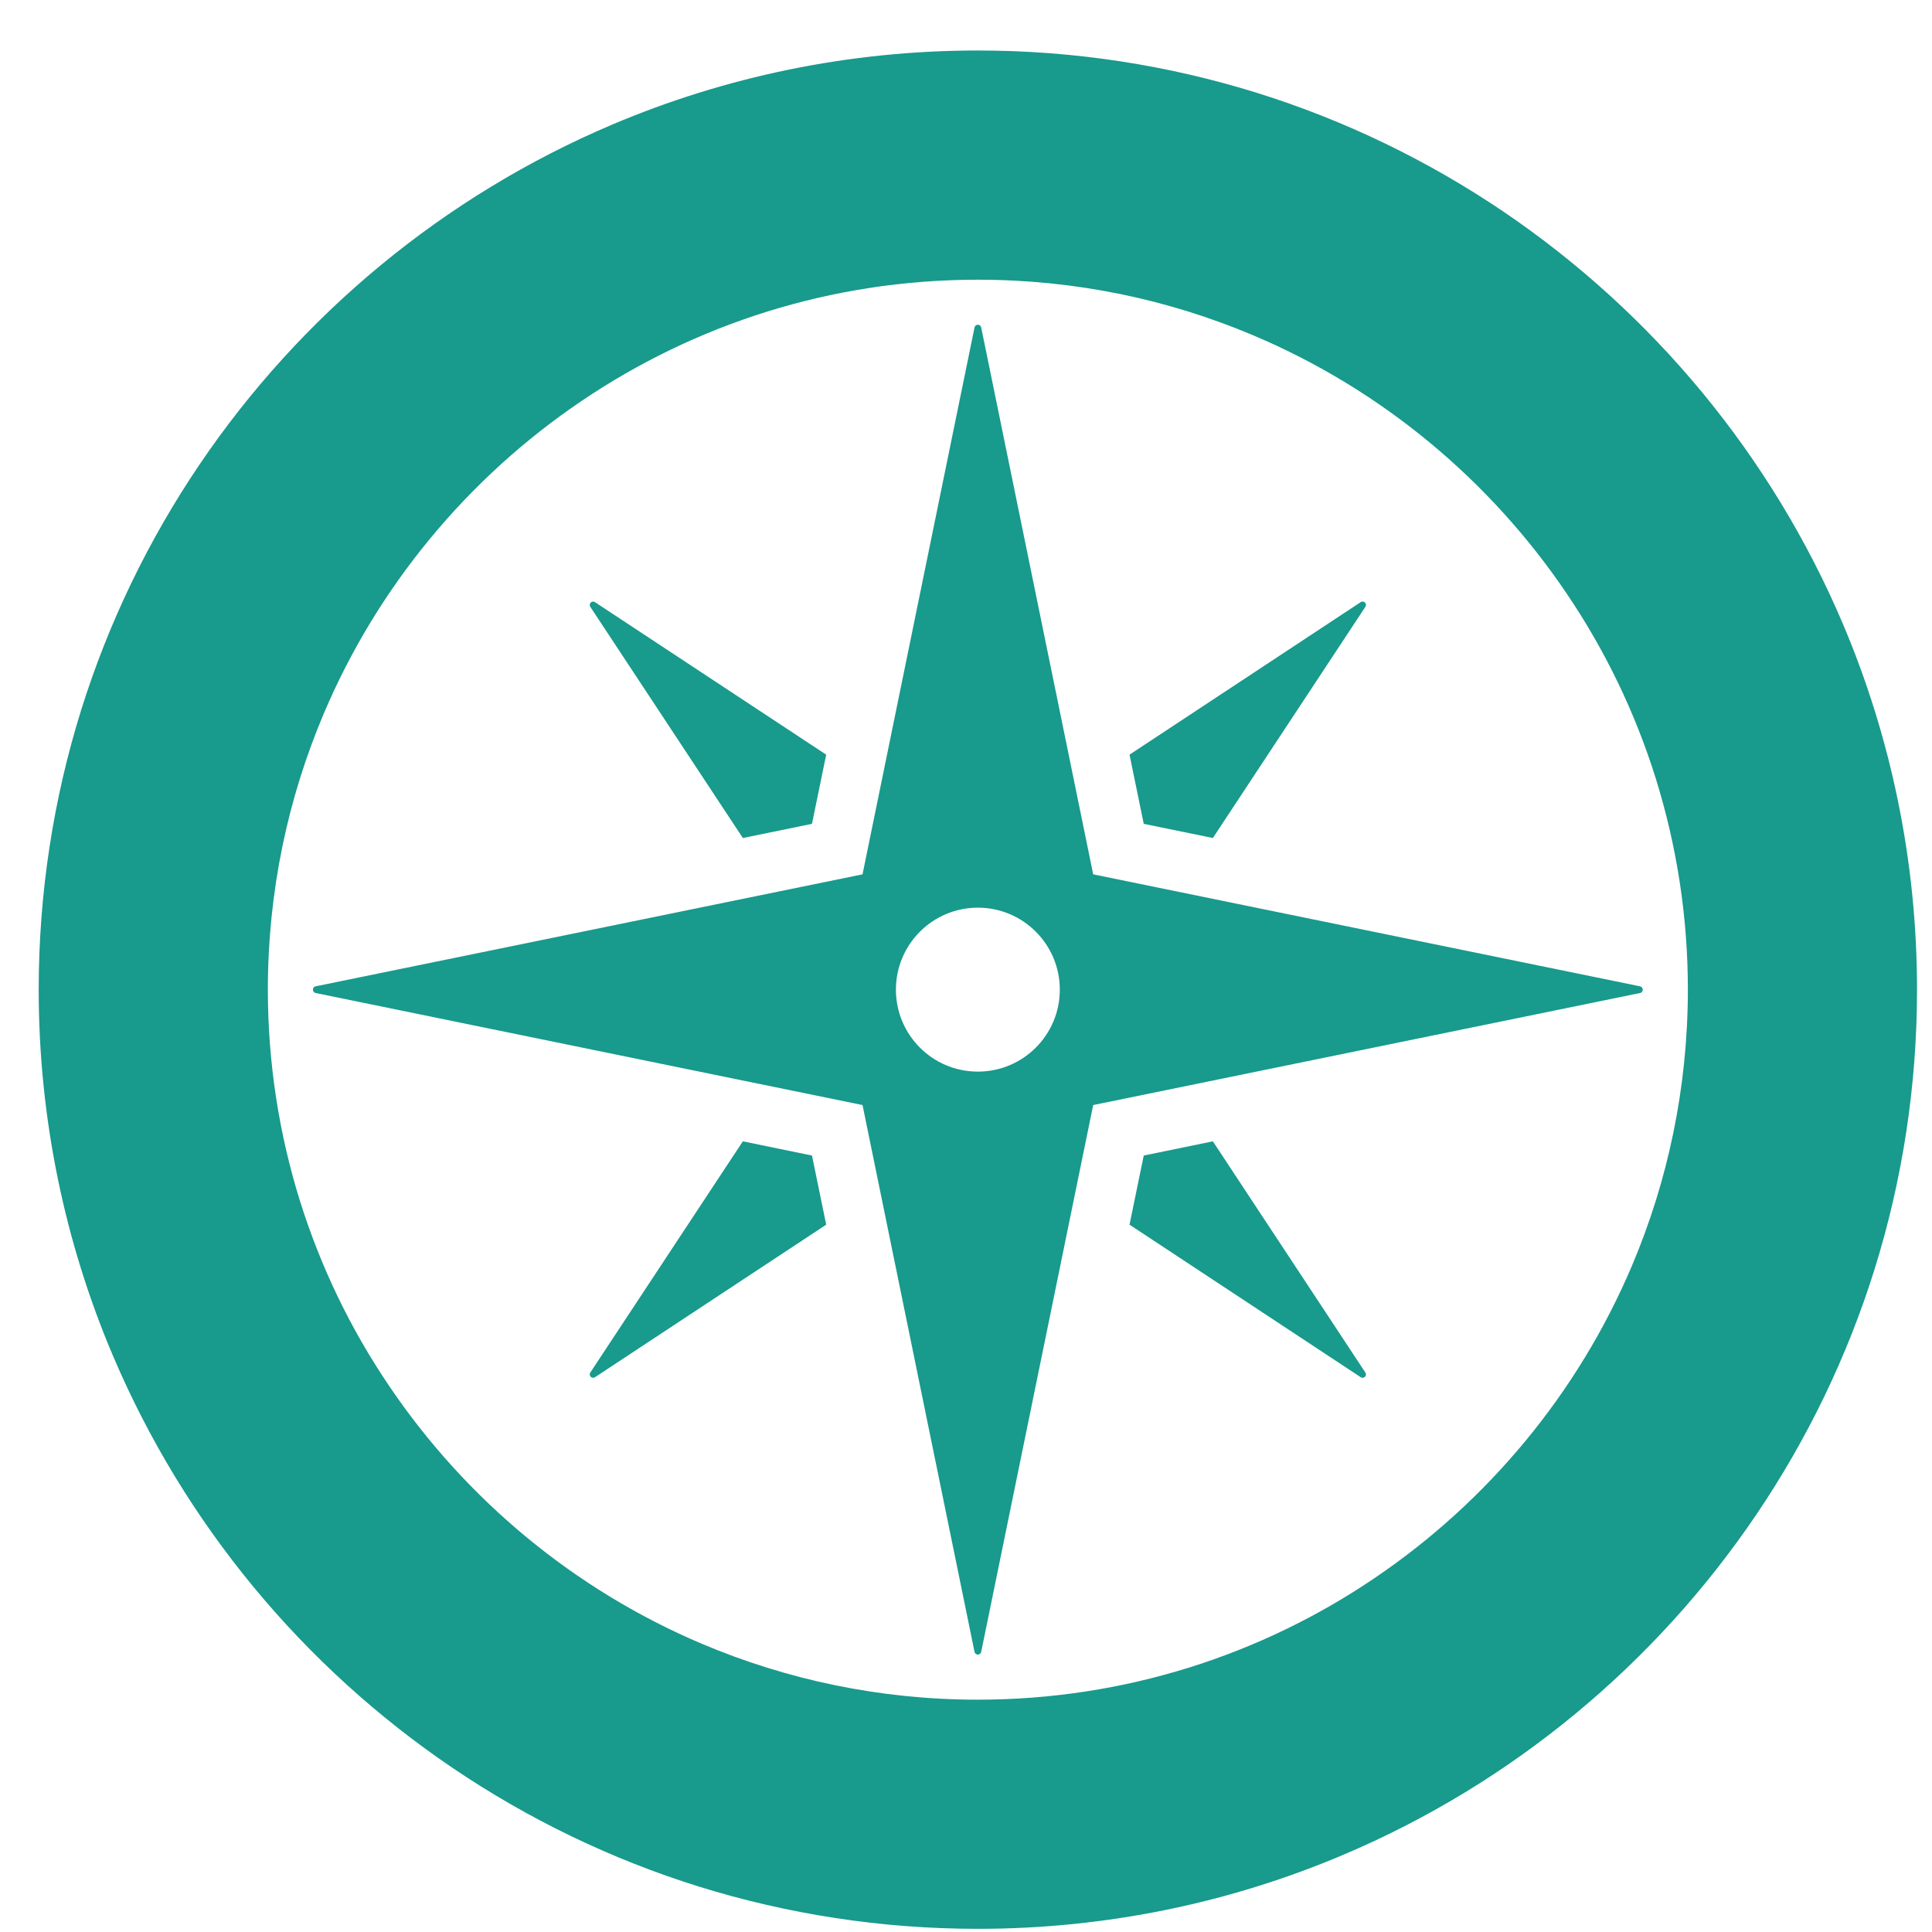
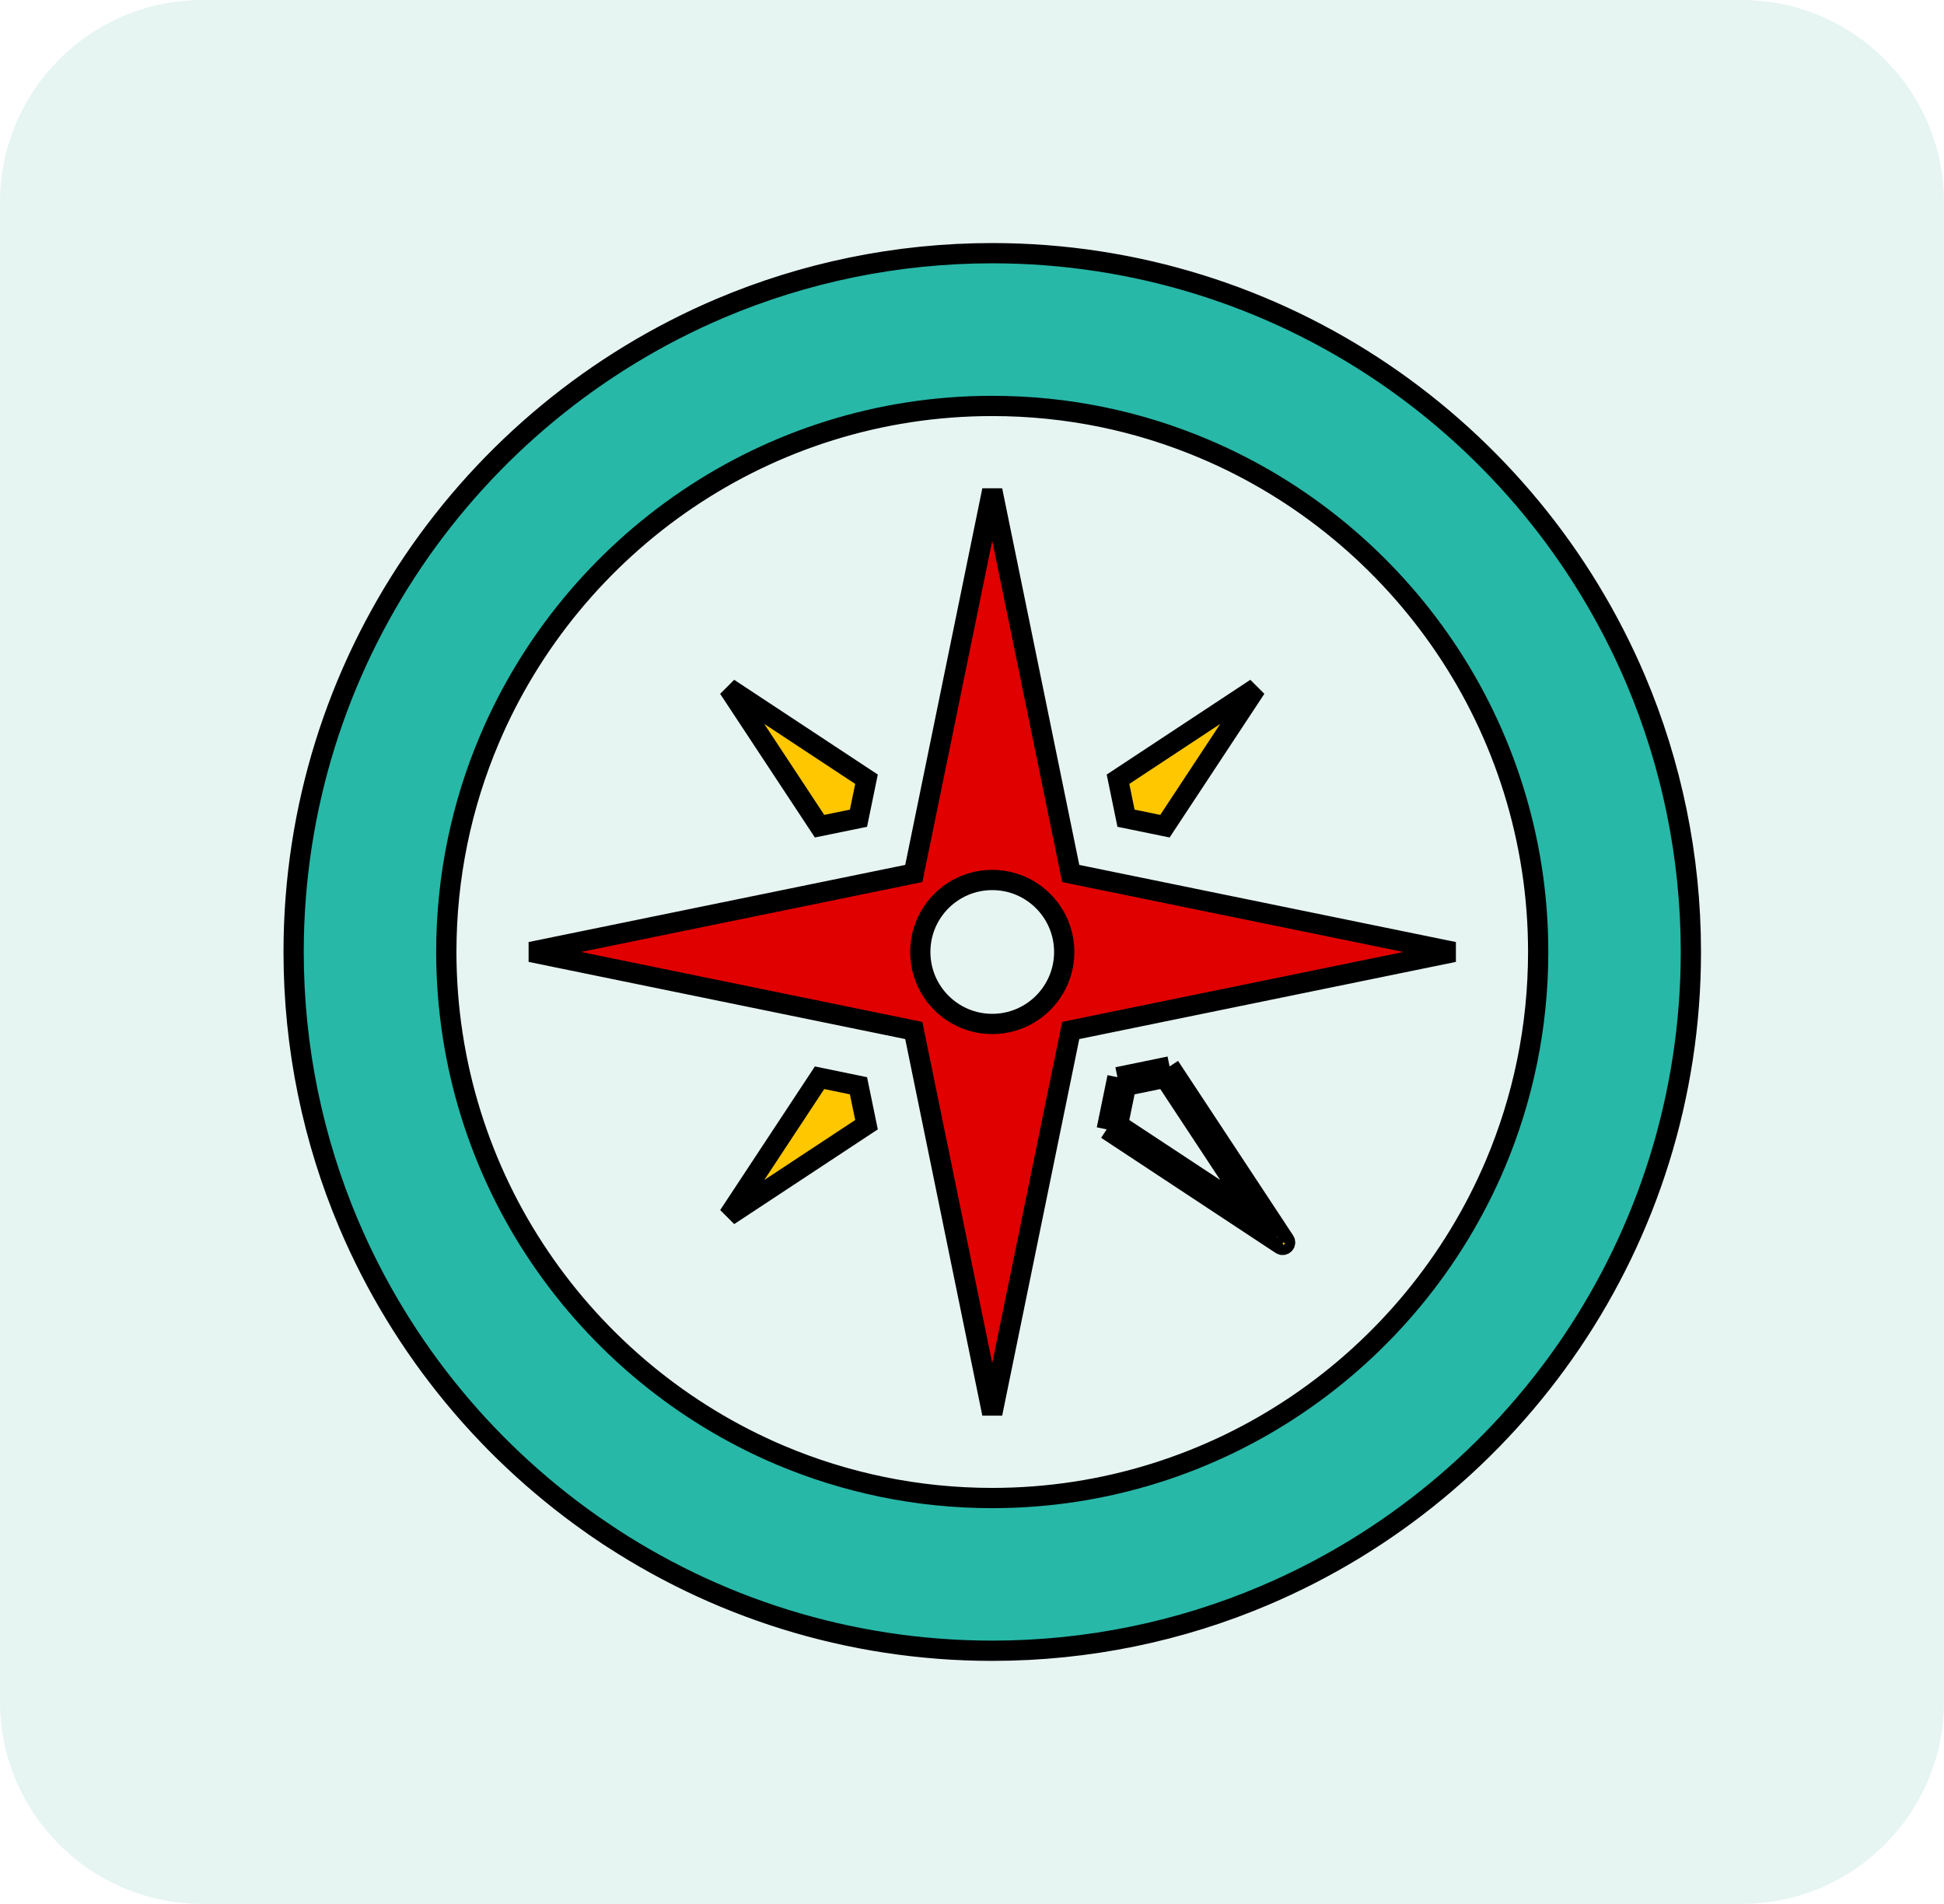
- <svg xmlns="http://www.w3.org/2000/svg" width="36" height="36" viewBox="0 0 36 36" fill="none">
-   <path d="M15.13 15.351L15.395 14.062L11.086 11.22C11.062 11.204 11.028 11.207 11.007 11.228C10.987 11.248 10.983 11.283 10.999 11.307L13.842 15.615L15.13 15.351Z" fill="#189A8C" />
-   <path d="M22.6 21.267L21.312 21.532L21.047 22.82L25.356 25.663C25.38 25.68 25.414 25.675 25.435 25.654C25.455 25.634 25.459 25.601 25.442 25.576L22.6 21.267Z" fill="#189A8C" />
-   <path d="M22.6 15.615L25.442 11.307C25.459 11.282 25.455 11.248 25.435 11.228C25.414 11.207 25.379 11.203 25.356 11.219L21.047 14.062L21.312 15.351L22.6 15.615Z" fill="#189A8C" />
-   <path d="M13.842 21.267L10.999 25.576C10.983 25.601 10.987 25.634 11.007 25.654C11.028 25.675 11.062 25.68 11.086 25.663L15.395 22.82L15.13 21.532L13.842 21.267Z" fill="#189A8C" />
-   <path d="M30.562 18.379L20.37 16.292L18.283 6.101C18.276 6.071 18.251 6.051 18.221 6.051C18.191 6.051 18.165 6.071 18.159 6.101L16.072 16.292L5.88 18.379C5.852 18.386 5.831 18.411 5.831 18.441C5.831 18.471 5.852 18.497 5.88 18.503L16.072 20.591L18.159 30.781C18.165 30.811 18.191 30.831 18.221 30.831C18.251 30.831 18.276 30.811 18.283 30.781L20.37 20.591L30.562 18.503C30.59 18.497 30.611 18.471 30.611 18.441C30.611 18.411 30.59 18.386 30.562 18.379ZM18.221 19.968C17.377 19.968 16.694 19.284 16.694 18.441C16.694 17.598 17.377 16.913 18.221 16.913C19.065 16.913 19.748 17.598 19.748 18.441C19.748 19.284 19.065 19.968 18.221 19.968Z" fill="#189A8C" />
-   <path d="M34.343 11.633C33.01 8.49 30.793 5.823 28.002 3.935C26.606 2.992 25.065 2.243 23.421 1.73C21.776 1.218 20.026 0.941 18.221 0.941C15.813 0.941 13.507 1.432 11.413 2.319C8.27 3.652 5.603 5.869 3.715 8.66C2.771 10.056 2.022 11.597 1.509 13.241C0.997 14.886 0.721 16.636 0.721 18.441C0.721 20.849 1.212 23.156 2.099 25.249C3.432 28.392 5.648 31.059 8.44 32.947C9.836 33.891 11.377 34.64 13.021 35.153C14.666 35.665 16.416 35.941 18.221 35.941C20.628 35.941 22.936 35.45 25.029 34.562C28.172 33.231 30.839 31.013 32.727 28.222C33.671 26.826 34.42 25.285 34.933 23.64C35.445 21.996 35.721 20.246 35.721 18.441C35.721 16.033 35.23 13.727 34.343 11.633ZM30.41 23.583C29.406 25.953 27.723 27.98 25.609 29.408C24.553 30.124 23.389 30.688 22.15 31.075C20.91 31.461 19.593 31.671 18.221 31.671C16.393 31.671 14.661 31.299 13.079 30.63C10.708 29.626 8.683 27.943 7.254 25.829C6.538 24.773 5.974 23.61 5.587 22.37C5.201 21.13 4.992 19.812 4.991 18.441C4.992 16.613 5.363 14.88 6.032 13.299C7.036 10.929 8.719 8.903 10.833 7.474C11.889 6.759 13.052 6.194 14.292 5.807C15.532 5.421 16.849 5.212 18.221 5.212C20.05 5.212 21.782 5.583 23.363 6.253C25.734 7.256 27.759 8.939 29.188 11.053C29.904 12.109 30.468 13.273 30.855 14.512C31.241 15.754 31.451 17.07 31.451 18.441C31.45 20.268 31.079 22.002 30.41 23.583Z" fill="#189A8C" />
+ <svg xmlns="http://www.w3.org/2000/svg" width="48" height="47" viewBox="0 0 48 47" fill="none">
+   <rect width="48" height="47" rx="5" fill="#048C7C" fill-opacity="0.1" />
+   <path d="M20.236 20.395L17.99 16.99L21.395 19.236L21.197 20.198L20.236 20.395Z" fill="#FFC700" stroke="black" stroke-width="0.5" />
+   <path d="M31.537 30.536C31.512 30.561 31.495 30.592 31.487 30.624L31.612 30.706L31.615 30.708L31.635 30.721C31.659 30.739 31.693 30.734 31.714 30.713C31.734 30.693 31.738 30.66 31.72 30.635L31.71 30.619L31.706 30.613L31.623 30.488C31.59 30.496 31.56 30.514 31.537 30.536ZM31.537 30.536C31.537 30.536 31.537 30.536 31.537 30.536L31.537 30.536ZM28.879 26.326L31.538 30.358L31.008 30.008M28.879 26.326L27.591 26.591M28.879 26.326L28.671 26.464L28.764 26.605M28.879 26.326L28.93 26.571L28.764 26.605M27.591 26.591L27.326 27.879M27.591 26.591L27.642 26.836L27.803 26.803M27.591 26.591L27.836 26.641L27.803 26.803M27.326 27.879L31.357 30.538L31.008 30.008M27.326 27.879L27.571 27.93L27.605 27.764M27.326 27.879L27.464 27.671L27.605 27.764M31.008 30.008L27.605 27.764M31.008 30.008L28.764 26.605M27.605 27.764L27.803 26.803M27.803 26.803L28.764 26.605" fill="#FFC700" stroke="black" stroke-width="0.5" />
+   <path d="M31.01 16.99L28.764 20.395L27.803 20.198L27.605 19.236L31.01 16.99Z" fill="#FFC700" stroke="black" stroke-width="0.5" />
+   <path d="M21.395 27.764L17.991 30.009L20.236 26.605L21.197 26.803L21.395 27.764Z" fill="#FFC700" stroke="black" stroke-width="0.5" />
+   <path d="M26.404 21.401L26.437 21.563L26.599 21.596L35.898 23.5L26.599 25.405L26.437 25.438L26.404 25.6L24.5 34.896L22.596 25.6L22.563 25.438L22.401 25.405L13.102 23.5L22.401 21.596L22.563 21.563L22.596 21.401L24.5 12.104L26.404 21.401ZM22.723 23.5C22.723 24.481 23.518 25.277 24.5 25.277C25.482 25.277 26.277 24.481 26.277 23.5C26.277 22.519 25.482 21.723 24.5 21.723C23.518 21.723 22.723 22.519 22.723 23.5Z" fill="#E10000" stroke="black" stroke-width="0.5" />
+   <path d="M31.211 39.391L31.211 39.391C29.147 40.266 26.873 40.75 24.5 40.75C22.72 40.75 20.996 40.478 19.375 39.973C17.754 39.468 16.235 38.73 14.859 37.799L14.719 38.006L14.859 37.799C12.107 35.937 9.922 33.308 8.608 30.211C7.734 28.147 7.25 25.874 7.25 23.5C7.25 21.72 7.522 19.996 8.027 18.375C8.532 16.754 9.27 15.236 10.201 13.859C12.063 11.108 14.692 8.922 17.789 7.608C19.854 6.734 22.127 6.25 24.5 6.25C26.279 6.25 28.004 6.523 29.625 7.028C31.246 7.533 32.765 8.271 34.141 9.201C36.892 11.063 39.078 13.692 40.392 16.789C41.266 18.854 41.75 21.127 41.75 23.5C41.75 25.28 41.478 27.004 40.973 28.625C40.468 30.246 39.73 31.765 38.799 33.141C36.937 35.892 34.308 38.079 31.211 39.391ZM36.92 28.739L36.92 28.739C37.601 27.128 37.979 25.362 37.98 23.5V23.5C37.98 22.103 37.766 20.762 37.372 19.497L37.372 19.497C36.978 18.235 36.404 17.048 35.675 15.972C34.219 13.819 32.156 12.104 29.739 11.082C28.128 10.399 26.363 10.021 24.5 10.021C23.103 10.021 21.761 10.234 20.497 10.628C19.233 11.022 18.048 11.598 16.972 12.325C14.819 13.781 13.104 15.845 12.081 18.261L12.081 18.261C11.399 19.872 11.021 21.638 11.02 23.5V23.5C11.021 24.897 11.234 26.239 11.628 27.503C12.022 28.767 12.596 29.952 13.325 31.028C14.781 33.181 16.844 34.896 19.261 35.92L19.261 35.92C20.873 36.601 22.638 36.98 24.5 36.98C25.897 36.98 27.239 36.766 28.503 36.372L28.503 36.372C29.765 35.978 30.952 35.404 32.028 34.675C34.181 33.22 35.896 31.155 36.92 28.739Z" fill="#27B8A8" stroke="black" stroke-width="0.5" />
</svg>
